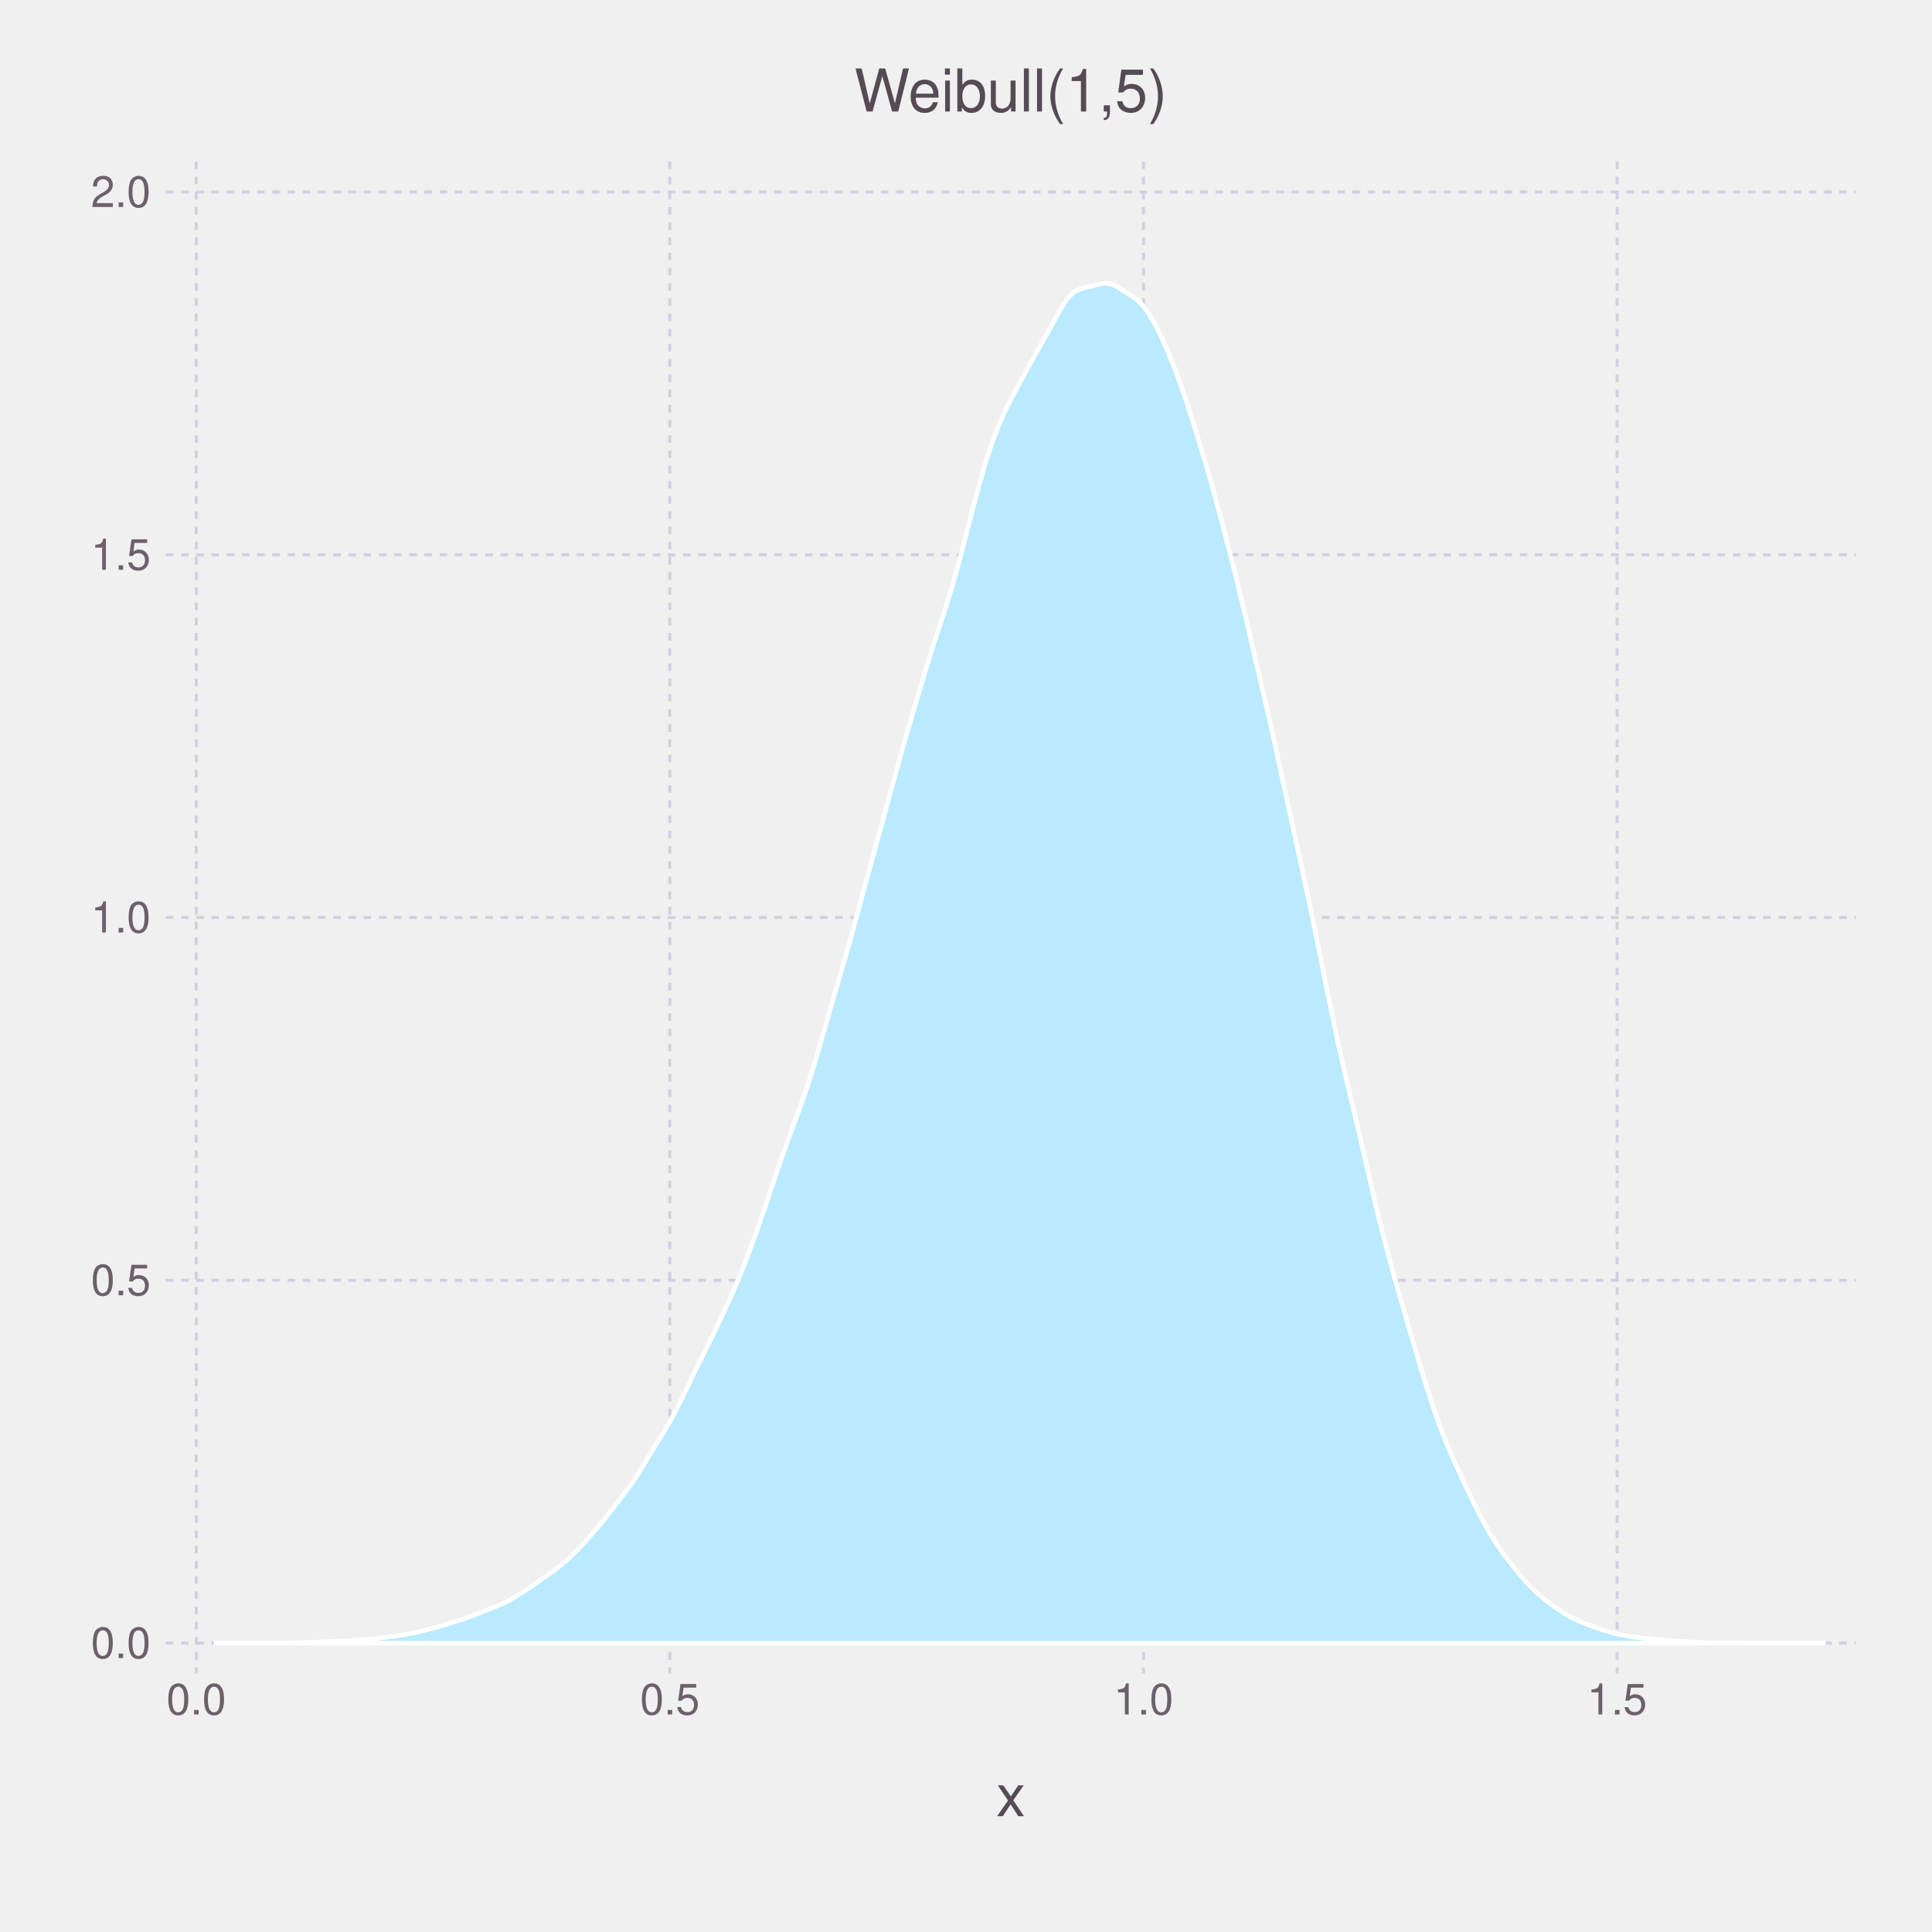
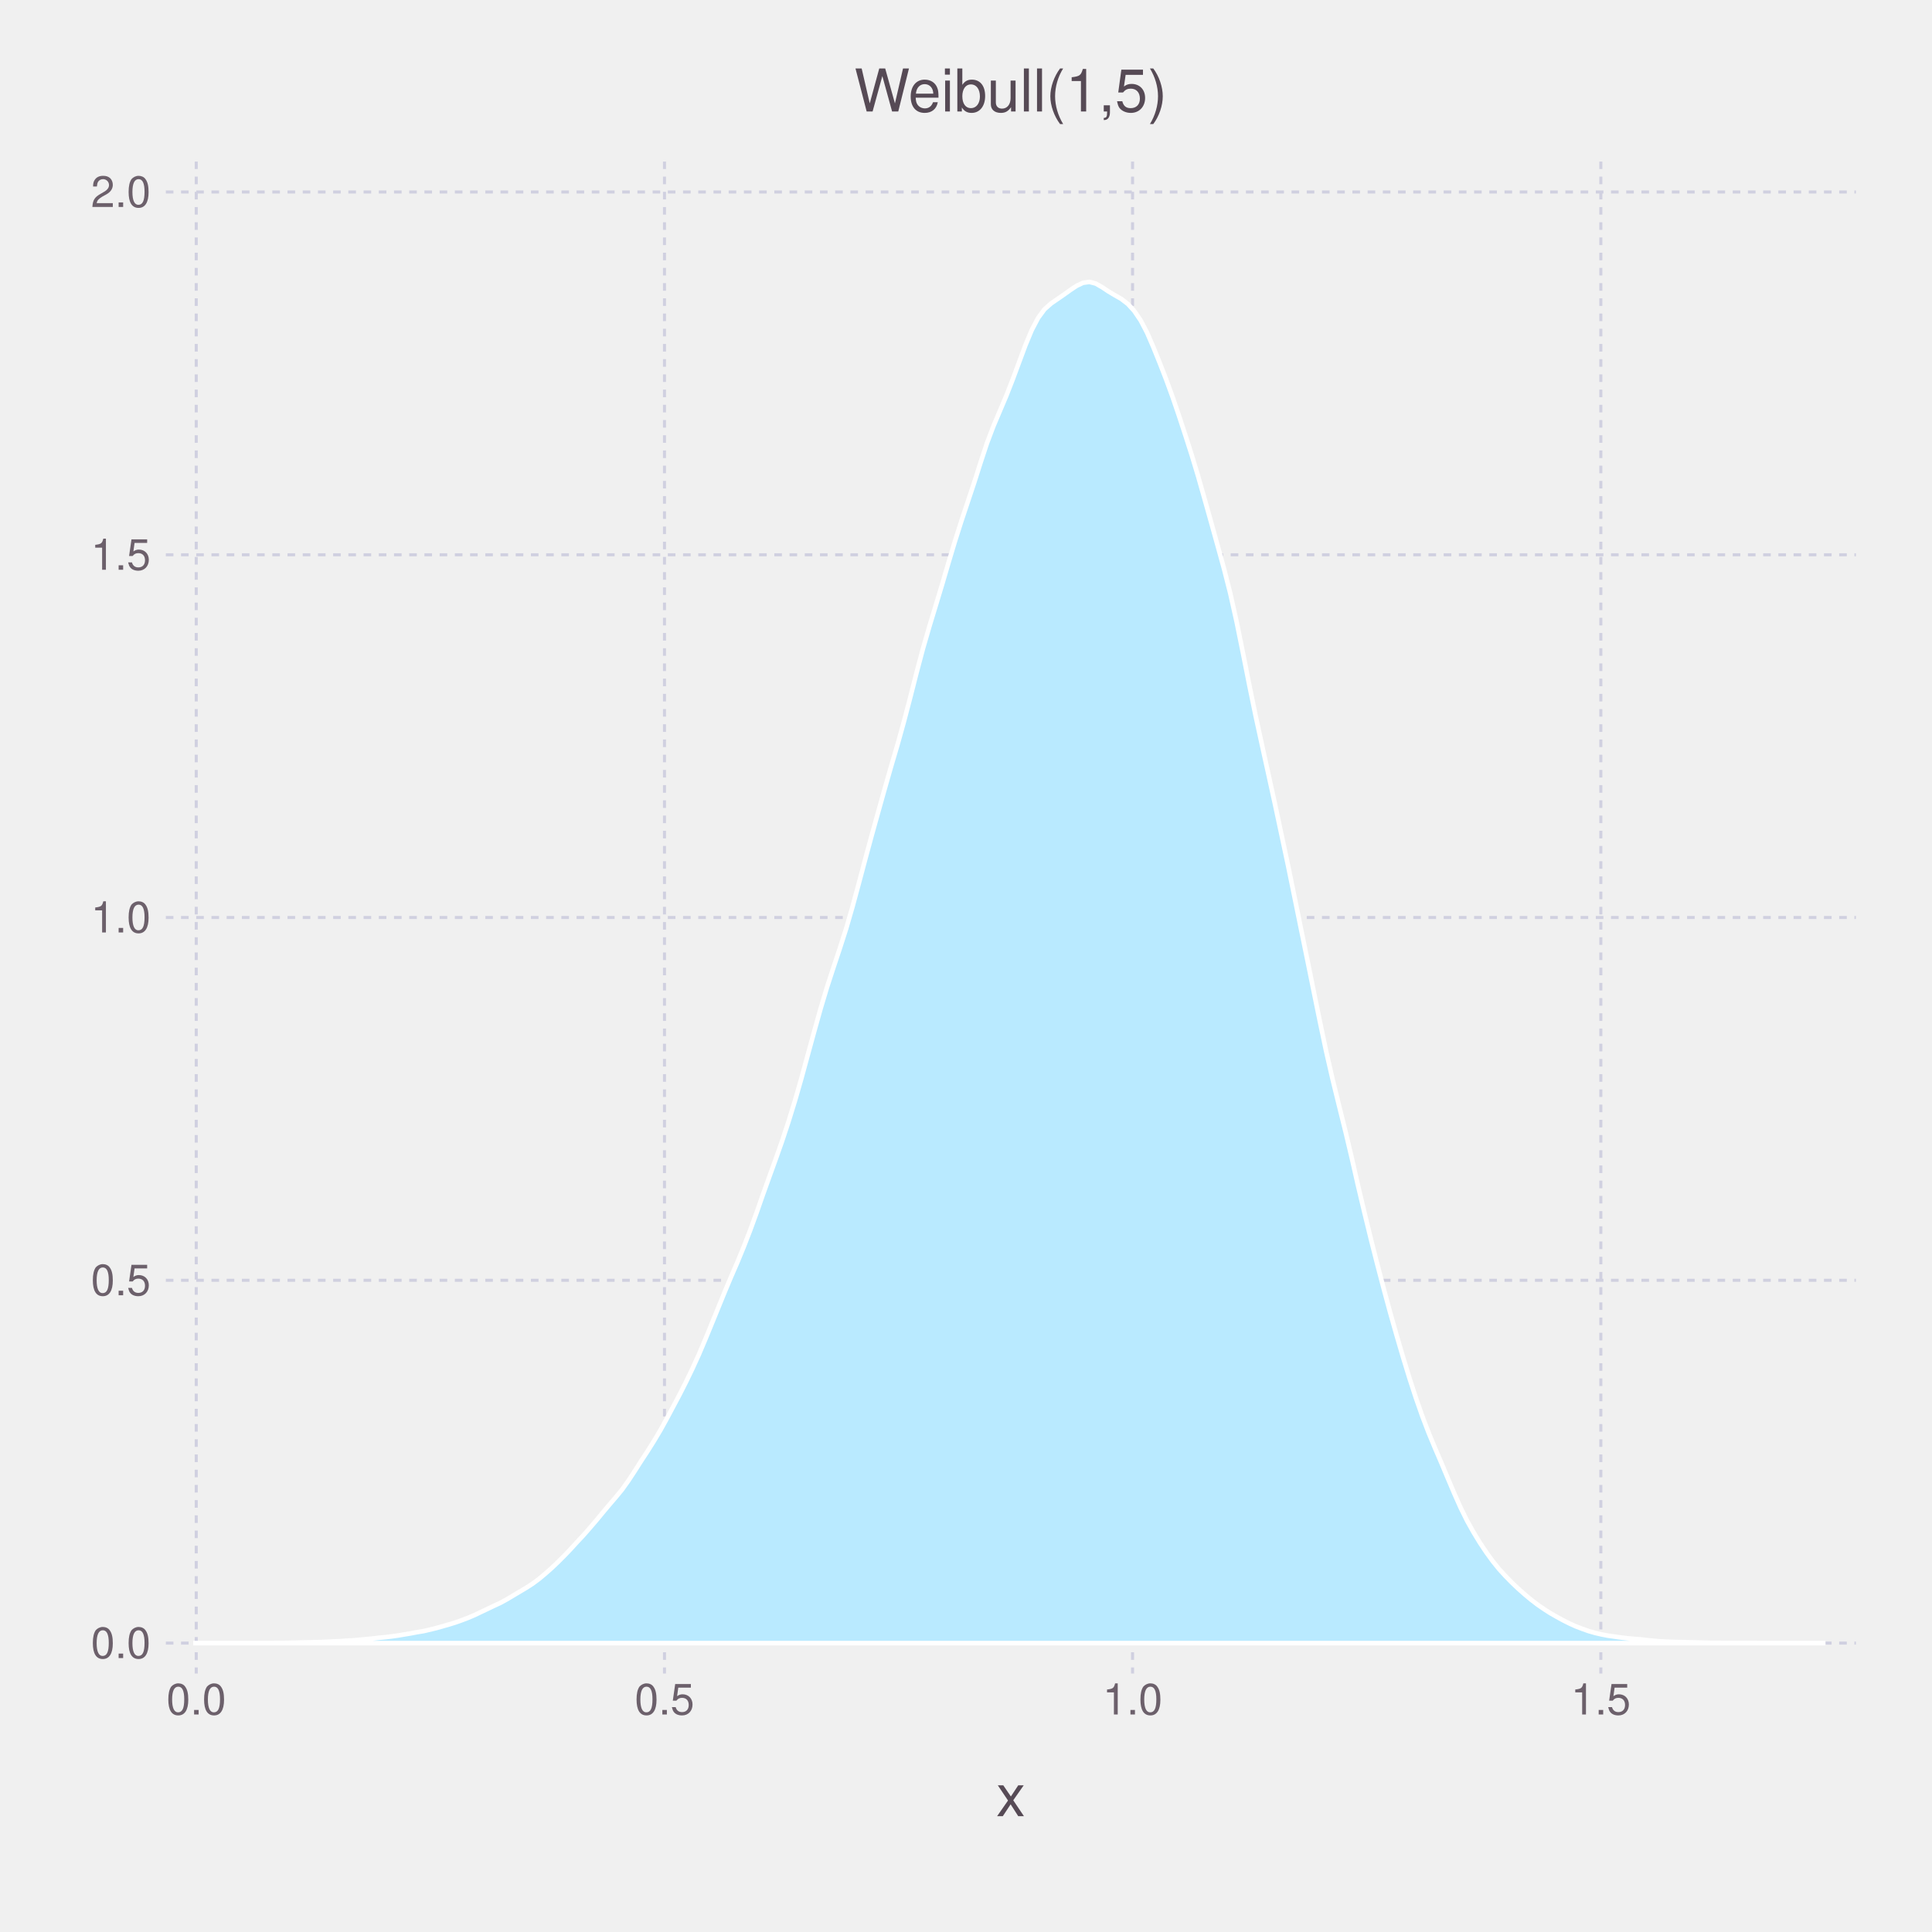
<svg xmlns="http://www.w3.org/2000/svg" version="1.2" width="127mm" height="127mm" viewBox="0 0 127 127" stroke="none" fill="#000000" stroke-width="0.3" font-size="3.88">
  <defs>
    <marker id="arrow" markerWidth="15" markerHeight="7" refX="5" refY="3.5" orient="auto" markerUnits="strokeWidth">
      <path d="M0,0 L15,3.5 L0,7 z" stroke="context-stroke" fill="context-stroke" />
    </marker>
  </defs>
-   <g class="plotroot xscalable yscalable" id="img-3afec36c-1">
-     <g font-size="3.88" font-family="'PT Sans','Helvetica Neue','Helvetica',sans-serif" fill="#564A55" stroke="#000000" stroke-opacity="0.000" id="img-3afec36c-2">
+   <g class="plotroot xscalable yscalable" id="img-76aa2847-1">
+     <g font-size="3.88" font-family="'PT Sans','Helvetica Neue','Helvetica',sans-serif" fill="#564A55" stroke="#000000" stroke-opacity="0.000" id="img-76aa2847-2">
      <g transform="translate(66.45,117.06)">
        <g class="primitive">
          <text text-anchor="middle" dy="0.6em">x</text>
        </g>
      </g>
    </g>
-     <g class="guide xlabels" font-size="2.82" font-family="'PT Sans Caption','Helvetica Neue','Helvetica',sans-serif" fill="#6C606B" id="img-3afec36c-3">
+     <g class="guide xlabels" font-size="2.82" font-family="'PT Sans Caption','Helvetica Neue','Helvetica',sans-serif" fill="#6C606B" id="img-76aa2847-3">
      <g transform="translate(12.9,111.01)">
        <g class="primitive">
          <text text-anchor="middle" dy="0.6em">0.0</text>
        </g>
      </g>
-       <g transform="translate(44.03,111.01)">
+       <g transform="translate(43.68,111.01)">
        <g class="primitive">
          <text text-anchor="middle" dy="0.6em">0.5</text>
        </g>
      </g>
-       <g transform="translate(75.17,111.01)">
+       <g transform="translate(74.45,111.01)">
        <g class="primitive">
          <text text-anchor="middle" dy="0.6em">1.0</text>
        </g>
      </g>
-       <g transform="translate(106.3,111.01)">
+       <g transform="translate(105.23,111.01)">
        <g class="primitive">
          <text text-anchor="middle" dy="0.6em">1.5</text>
        </g>
      </g>
    </g>
-     <g clip-path="url(#img-3afec36c-4)">
-       <g id="img-3afec36c-5">
-         <g pointer-events="visible" stroke-width="0.3" fill="#000000" fill-opacity="0.000" stroke="#000000" stroke-opacity="0.000" class="guide background" id="img-3afec36c-6">
-           <g transform="translate(66.45,60.31)" id="img-3afec36c-7">
+     <g clip-path="url(#img-76aa2847-4)">
+       <g id="img-76aa2847-5">
+         <g pointer-events="visible" stroke-width="0.3" fill="#000000" fill-opacity="0.000" stroke="#000000" stroke-opacity="0.000" class="guide background" id="img-76aa2847-6">
+           <g transform="translate(66.45,60.31)" id="img-76aa2847-7">
            <path d="M-55.55,-49.7 L55.55,-49.7 55.55,49.7 -55.55,49.7  z" class="primitive" />
          </g>
        </g>
-         <g class="guide ygridlines xfixed" stroke-dasharray="0.5,0.5" stroke-width="0.2" stroke="#D0D0E0" id="img-3afec36c-8">
-           <g transform="translate(66.45,108.01)" id="img-3afec36c-9">
+         <g class="guide ygridlines xfixed" stroke-dasharray="0.5,0.5" stroke-width="0.2" stroke="#D0D0E0" id="img-76aa2847-8">
+           <g transform="translate(66.45,108.01)" id="img-76aa2847-9">
            <path fill="none" d="M-55.55,0 L55.55,0 " class="primitive" />
          </g>
-           <g transform="translate(66.45,84.16)" id="img-3afec36c-10">
+           <g transform="translate(66.45,84.16)" id="img-76aa2847-10">
            <path fill="none" d="M-55.55,0 L55.55,0 " class="primitive" />
          </g>
-           <g transform="translate(66.45,60.31)" id="img-3afec36c-11">
+           <g transform="translate(66.45,60.31)" id="img-76aa2847-11">
            <path fill="none" d="M-55.55,0 L55.55,0 " class="primitive" />
          </g>
-           <g transform="translate(66.45,36.47)" id="img-3afec36c-12">
+           <g transform="translate(66.45,36.47)" id="img-76aa2847-12">
            <path fill="none" d="M-55.55,0 L55.55,0 " class="primitive" />
          </g>
-           <g transform="translate(66.45,12.62)" id="img-3afec36c-13">
+           <g transform="translate(66.45,12.62)" id="img-76aa2847-13">
            <path fill="none" d="M-55.55,0 L55.55,0 " class="primitive" />
          </g>
        </g>
-         <g class="guide xgridlines yfixed" stroke-dasharray="0.5,0.5" stroke-width="0.2" stroke="#D0D0E0" id="img-3afec36c-14">
-           <g transform="translate(12.9,60.31)" id="img-3afec36c-15">
+         <g class="guide xgridlines yfixed" stroke-dasharray="0.5,0.5" stroke-width="0.2" stroke="#D0D0E0" id="img-76aa2847-14">
+           <g transform="translate(12.9,60.31)" id="img-76aa2847-15">
            <path fill="none" d="M0,-49.7 L0,49.7 " class="primitive" />
          </g>
-           <g transform="translate(44.03,60.31)" id="img-3afec36c-16">
+           <g transform="translate(43.68,60.31)" id="img-76aa2847-16">
            <path fill="none" d="M0,-49.7 L0,49.7 " class="primitive" />
          </g>
-           <g transform="translate(75.17,60.31)" id="img-3afec36c-17">
+           <g transform="translate(74.45,60.31)" id="img-76aa2847-17">
            <path fill="none" d="M0,-49.7 L0,49.7 " class="primitive" />
          </g>
-           <g transform="translate(106.3,60.31)" id="img-3afec36c-18">
+           <g transform="translate(105.23,60.31)" id="img-76aa2847-18">
            <path fill="none" d="M0,-49.7 L0,49.7 " class="primitive" />
          </g>
        </g>
-         <g class="plotpanel" id="img-3afec36c-19">
-           <g class="geometry" stroke-width="0.3" stroke-dasharray="none" fill-opacity="1" stroke="#FFFFFF" fill="#B9EAFF" id="img-3afec36c-20">
-             <g transform="translate(67.03,80.09)" id="img-3afec36c-21">
-               <path d="M-52.97,27.92 L-52.56,27.92 -52.14,27.92 -51.73,27.92 -51.31,27.92 -50.9,27.92 -50.48,27.92 -50.07,27.92 -49.65,27.91 -49.23,27.91 -48.82,27.91 -48.4,27.91 -47.99,27.9 -47.57,27.89 -47.16,27.88 -46.74,27.87 -46.33,27.86 -45.91,27.84 -45.5,27.83 -45.08,27.81 -44.66,27.79 -44.25,27.77 -43.83,27.74 -43.42,27.71 -43,27.67 -42.59,27.64 -42.17,27.6 -41.76,27.55 -41.34,27.5 -40.93,27.44 -40.51,27.38 -40.09,27.3 -39.68,27.21 -39.26,27.12 -38.85,27.01 -38.43,26.91 -38.02,26.79 -37.6,26.67 -37.19,26.53 -36.77,26.4 -36.35,26.26 -35.94,26.11 -35.52,25.94 -35.11,25.78 -34.69,25.62 -34.28,25.45 -33.86,25.27 -33.45,25.05 -33.03,24.8 -32.62,24.54 -32.2,24.26 -31.78,23.97 -31.37,23.68 -30.95,23.39 -30.54,23.1 -30.12,22.77 -29.71,22.42 -29.29,22.02 -28.88,21.59 -28.46,21.14 -28.05,20.67 -27.63,20.18 -27.21,19.67 -26.8,19.14 -26.38,18.6 -25.97,18.06 -25.55,17.5 -25.14,16.88 -24.72,16.21 -24.31,15.52 -23.89,14.84 -23.47,14.18 -23.06,13.47 -22.64,12.71 -22.23,11.88 -21.81,11.02 -21.4,10.16 -20.98,9.32 -20.57,8.49 -20.15,7.65 -19.74,6.78 -19.32,5.88 -18.9,4.96 -18.49,4 -18.07,2.97 -17.66,1.87 -17.24,0.73 -16.83,-0.47 -16.41,-1.71 -16,-2.95 -15.58,-4.16 -15.17,-5.31 -14.75,-6.44 -14.33,-7.59 -13.92,-8.8 -13.5,-10.11 -13.09,-11.53 -12.67,-12.99 -12.26,-14.42 -11.84,-15.84 -11.43,-17.28 -11.01,-18.77 -10.59,-20.31 -10.18,-21.84 -9.76,-23.36 -9.35,-24.87 -8.93,-26.39 -8.52,-27.91 -8.1,-29.43 -7.69,-30.92 -7.27,-32.36 -6.86,-33.78 -6.44,-35.19 -6.02,-36.57 -5.61,-37.9 -5.19,-39.16 -4.78,-40.42 -4.36,-41.78 -3.95,-43.29 -3.53,-44.89 -3.12,-46.51 -2.7,-48.07 -2.29,-49.52 -1.87,-50.82 -1.45,-51.94 -1.04,-52.9 -0.62,-53.75 -0.21,-54.54 0.21,-55.31 0.62,-56.06 1.04,-56.8 1.45,-57.53 1.87,-58.27 2.29,-59.04 2.7,-59.79 3.12,-60.43 3.53,-60.86 3.95,-61.09 4.36,-61.2 4.78,-61.29 5.19,-61.4 5.61,-61.47 6.02,-61.42 6.44,-61.22 6.86,-60.95 7.27,-60.69 7.69,-60.4 8.1,-60 8.52,-59.42 8.93,-58.7 9.35,-57.85 9.76,-56.91 10.18,-55.89 10.59,-54.77 11.01,-53.54 11.43,-52.23 11.84,-50.88 12.26,-49.49 12.67,-48.04 13.09,-46.52 13.5,-44.95 13.92,-43.34 14.33,-41.68 14.75,-39.94 15.17,-38.15 15.58,-36.36 16,-34.58 16.41,-32.79 16.83,-30.93 17.24,-29.01 17.66,-27.08 18.07,-25.19 18.49,-23.3 18.9,-21.36 19.32,-19.35 19.74,-17.3 20.15,-15.24 20.57,-13.21 20.98,-11.28 21.4,-9.45 21.81,-7.7 22.23,-5.96 22.64,-4.17 23.06,-2.35 23.47,-0.56 23.89,1.12 24.31,2.69 24.72,4.19 25.14,5.65 25.55,7.08 25.97,8.5 26.38,9.89 26.8,11.24 27.21,12.52 27.63,13.7 28.05,14.77 28.46,15.75 28.88,16.66 29.29,17.56 29.71,18.42 30.12,19.26 30.54,20.05 30.95,20.78 31.37,21.43 31.78,22.03 32.2,22.59 32.62,23.11 33.03,23.61 33.45,24.07 33.86,24.49 34.28,24.86 34.69,25.19 35.11,25.5 35.52,25.78 35.94,26.05 36.35,26.28 36.77,26.48 37.19,26.65 37.6,26.81 38.02,26.95 38.43,27.09 38.85,27.21 39.26,27.32 39.68,27.41 40.09,27.48 40.51,27.54 40.93,27.59 41.34,27.63 41.76,27.67 42.17,27.71 42.59,27.74 43,27.77 43.42,27.8 43.83,27.82 44.25,27.85 44.66,27.87 45.08,27.88 45.5,27.89 45.91,27.89 46.33,27.89 46.74,27.9 47.16,27.9 47.57,27.9 47.99,27.91 48.4,27.91 48.82,27.91 49.23,27.92 49.65,27.92 50.07,27.92 50.48,27.92 50.9,27.92 51.31,27.92 51.73,27.92 52.14,27.92 52.56,27.92 52.97,27.92  z" class="primitive" />
+         <g class="plotpanel" id="img-76aa2847-19">
+           <g class="geometry" stroke-width="0.3" stroke-dasharray="none" fill-opacity="1" stroke="#FFFFFF" fill="#B9EAFF" id="img-76aa2847-20">
+             <g transform="translate(66.35,80.76)" id="img-76aa2847-21">
+               <path d="M-53.65,27.25 L-53.23,27.25 -52.81,27.25 -52.39,27.25 -51.97,27.25 -51.55,27.25 -51.13,27.25 -50.71,27.25 -50.29,27.25 -49.87,27.25 -49.45,27.25 -49.03,27.25 -48.6,27.25 -48.18,27.24 -47.76,27.24 -47.34,27.23 -46.92,27.22 -46.5,27.21 -46.08,27.2 -45.66,27.19 -45.24,27.18 -44.82,27.16 -44.4,27.14 -43.98,27.12 -43.55,27.09 -43.13,27.07 -42.71,27.03 -42.29,26.99 -41.87,26.95 -41.45,26.9 -41.03,26.86 -40.61,26.81 -40.19,26.75 -39.77,26.68 -39.35,26.61 -38.93,26.53 -38.5,26.46 -38.08,26.36 -37.66,26.26 -37.24,26.14 -36.82,26.02 -36.4,25.89 -35.98,25.74 -35.56,25.58 -35.14,25.4 -34.72,25.2 -34.3,25 -33.88,24.8 -33.45,24.6 -33.03,24.37 -32.61,24.12 -32.19,23.87 -31.77,23.62 -31.35,23.35 -30.93,23.04 -30.51,22.69 -30.09,22.32 -29.67,21.92 -29.25,21.5 -28.83,21.06 -28.41,20.6 -27.98,20.14 -27.56,19.66 -27.14,19.17 -26.72,18.66 -26.3,18.16 -25.88,17.67 -25.46,17.16 -25.04,16.57 -24.62,15.93 -24.2,15.27 -23.78,14.63 -23.36,13.96 -22.93,13.24 -22.51,12.48 -22.09,11.69 -21.67,10.9 -21.25,10.07 -20.83,9.2 -20.41,8.28 -19.99,7.29 -19.57,6.27 -19.15,5.24 -18.73,4.21 -18.31,3.21 -17.88,2.22 -17.46,1.2 -17.04,0.12 -16.62,-1.03 -16.2,-2.23 -15.78,-3.4 -15.36,-4.56 -14.94,-5.75 -14.52,-7.02 -14.1,-8.38 -13.68,-9.84 -13.26,-11.38 -12.83,-12.95 -12.41,-14.45 -11.99,-15.85 -11.57,-17.14 -11.15,-18.4 -10.73,-19.71 -10.31,-21.16 -9.89,-22.71 -9.47,-24.29 -9.05,-25.84 -8.63,-27.35 -8.21,-28.85 -7.79,-30.32 -7.36,-31.78 -6.94,-33.29 -6.52,-34.89 -6.1,-36.54 -5.68,-38.12 -5.26,-39.57 -4.84,-40.95 -4.42,-42.34 -4,-43.77 -3.58,-45.17 -3.16,-46.49 -2.74,-47.75 -2.31,-49.04 -1.89,-50.36 -1.47,-51.63 -1.05,-52.74 -0.63,-53.73 -0.21,-54.72 0.21,-55.79 0.63,-56.92 1.05,-58.05 1.47,-59.06 1.89,-59.86 2.31,-60.43 2.74,-60.81 3.16,-61.1 3.58,-61.39 4,-61.69 4.42,-61.97 4.84,-62.17 5.26,-62.23 5.68,-62.12 6.1,-61.88 6.52,-61.6 6.94,-61.35 7.36,-61.11 7.79,-60.78 8.21,-60.32 8.63,-59.7 9.05,-58.9 9.47,-57.93 9.89,-56.89 10.31,-55.81 10.73,-54.66 11.15,-53.43 11.57,-52.15 11.99,-50.84 12.41,-49.45 12.83,-47.97 13.26,-46.44 13.68,-44.93 14.1,-43.41 14.52,-41.76 14.94,-39.88 15.36,-37.81 15.78,-35.69 16.2,-33.65 16.62,-31.72 17.04,-29.82 17.46,-27.9 17.88,-25.93 18.31,-23.91 18.73,-21.86 19.15,-19.8 19.57,-17.75 19.99,-15.68 20.41,-13.62 20.83,-11.63 21.25,-9.8 21.67,-8.09 22.09,-6.4 22.51,-4.63 22.93,-2.78 23.36,-0.97 23.78,0.75 24.2,2.4 24.62,4 25.04,5.55 25.46,7.03 25.88,8.46 26.3,9.83 26.72,11.12 27.14,12.32 27.56,13.42 27.98,14.43 28.41,15.43 28.83,16.43 29.25,17.42 29.67,18.36 30.09,19.21 30.51,19.96 30.93,20.65 31.35,21.28 31.77,21.86 32.19,22.38 32.61,22.84 33.03,23.27 33.45,23.67 33.88,24.05 34.3,24.4 34.72,24.72 35.14,25.01 35.56,25.28 35.98,25.52 36.4,25.75 36.82,25.96 37.24,26.15 37.66,26.31 38.08,26.46 38.5,26.58 38.93,26.68 39.35,26.76 39.77,26.82 40.19,26.88 40.61,26.93 41.03,26.97 41.45,27 41.87,27.05 42.29,27.09 42.71,27.13 43.13,27.15 43.55,27.17 43.98,27.18 44.4,27.19 44.82,27.2 45.24,27.21 45.66,27.22 46.08,27.23 46.5,27.23 46.92,27.24 47.34,27.24 47.76,27.24 48.18,27.24 48.6,27.24 49.03,27.24 49.45,27.25 49.87,27.25 50.29,27.25 50.71,27.25 51.13,27.25 51.55,27.25 51.97,27.25 52.39,27.25 52.81,27.25 53.23,27.25 53.65,27.25  z" class="primitive" />
            </g>
          </g>
        </g>
      </g>
    </g>
-     <g class="guide ylabels" font-size="2.82" font-family="'PT Sans Caption','Helvetica Neue','Helvetica',sans-serif" fill="#6C606B" id="img-3afec36c-22">
-       <g transform="translate(9.9,108.01)" id="img-3afec36c-23">
+     <g class="guide ylabels" font-size="2.82" font-family="'PT Sans Caption','Helvetica Neue','Helvetica',sans-serif" fill="#6C606B" id="img-76aa2847-22">
+       <g transform="translate(9.9,108.01)" id="img-76aa2847-23">
        <g class="primitive">
          <text text-anchor="end" dy="0.35em">0.0</text>
        </g>
      </g>
-       <g transform="translate(9.9,84.16)" id="img-3afec36c-24">
+       <g transform="translate(9.9,84.16)" id="img-76aa2847-24">
        <g class="primitive">
          <text text-anchor="end" dy="0.35em">0.5</text>
        </g>
      </g>
-       <g transform="translate(9.9,60.31)" id="img-3afec36c-25">
+       <g transform="translate(9.9,60.31)" id="img-76aa2847-25">
        <g class="primitive">
          <text text-anchor="end" dy="0.35em">1.0</text>
        </g>
      </g>
-       <g transform="translate(9.9,36.47)" id="img-3afec36c-26">
+       <g transform="translate(9.9,36.47)" id="img-76aa2847-26">
        <g class="primitive">
          <text text-anchor="end" dy="0.35em">1.5</text>
        </g>
      </g>
-       <g transform="translate(9.9,12.62)" id="img-3afec36c-27">
+       <g transform="translate(9.9,12.62)" id="img-76aa2847-27">
        <g class="primitive">
          <text text-anchor="end" dy="0.35em">2.0</text>
        </g>
      </g>
    </g>
-     <g font-size="3.88" font-family="'PT Sans','Helvetica Neue','Helvetica',sans-serif" fill="#564A55" stroke="#000000" stroke-opacity="0.000" id="img-3afec36c-28">
-       <g transform="translate(66.45,5)" id="img-3afec36c-29">
+     <g font-size="3.88" font-family="'PT Sans','Helvetica Neue','Helvetica',sans-serif" fill="#564A55" stroke="#000000" stroke-opacity="0.000" id="img-76aa2847-28">
+       <g transform="translate(66.45,5)" id="img-76aa2847-29">
        <g class="primitive">
          <text text-anchor="middle" dy="0.6em">Weibull(1,5)</text>
        </g>
      </g>
    </g>
  </g>
  <defs>
-     <clipPath id="img-3afec36c-4">
+     <clipPath id="img-76aa2847-4">
      <path d="M10.9,10.62 L122,10.62 122,110.01 10.9,110.01 " />
    </clipPath>
  </defs>
</svg>
